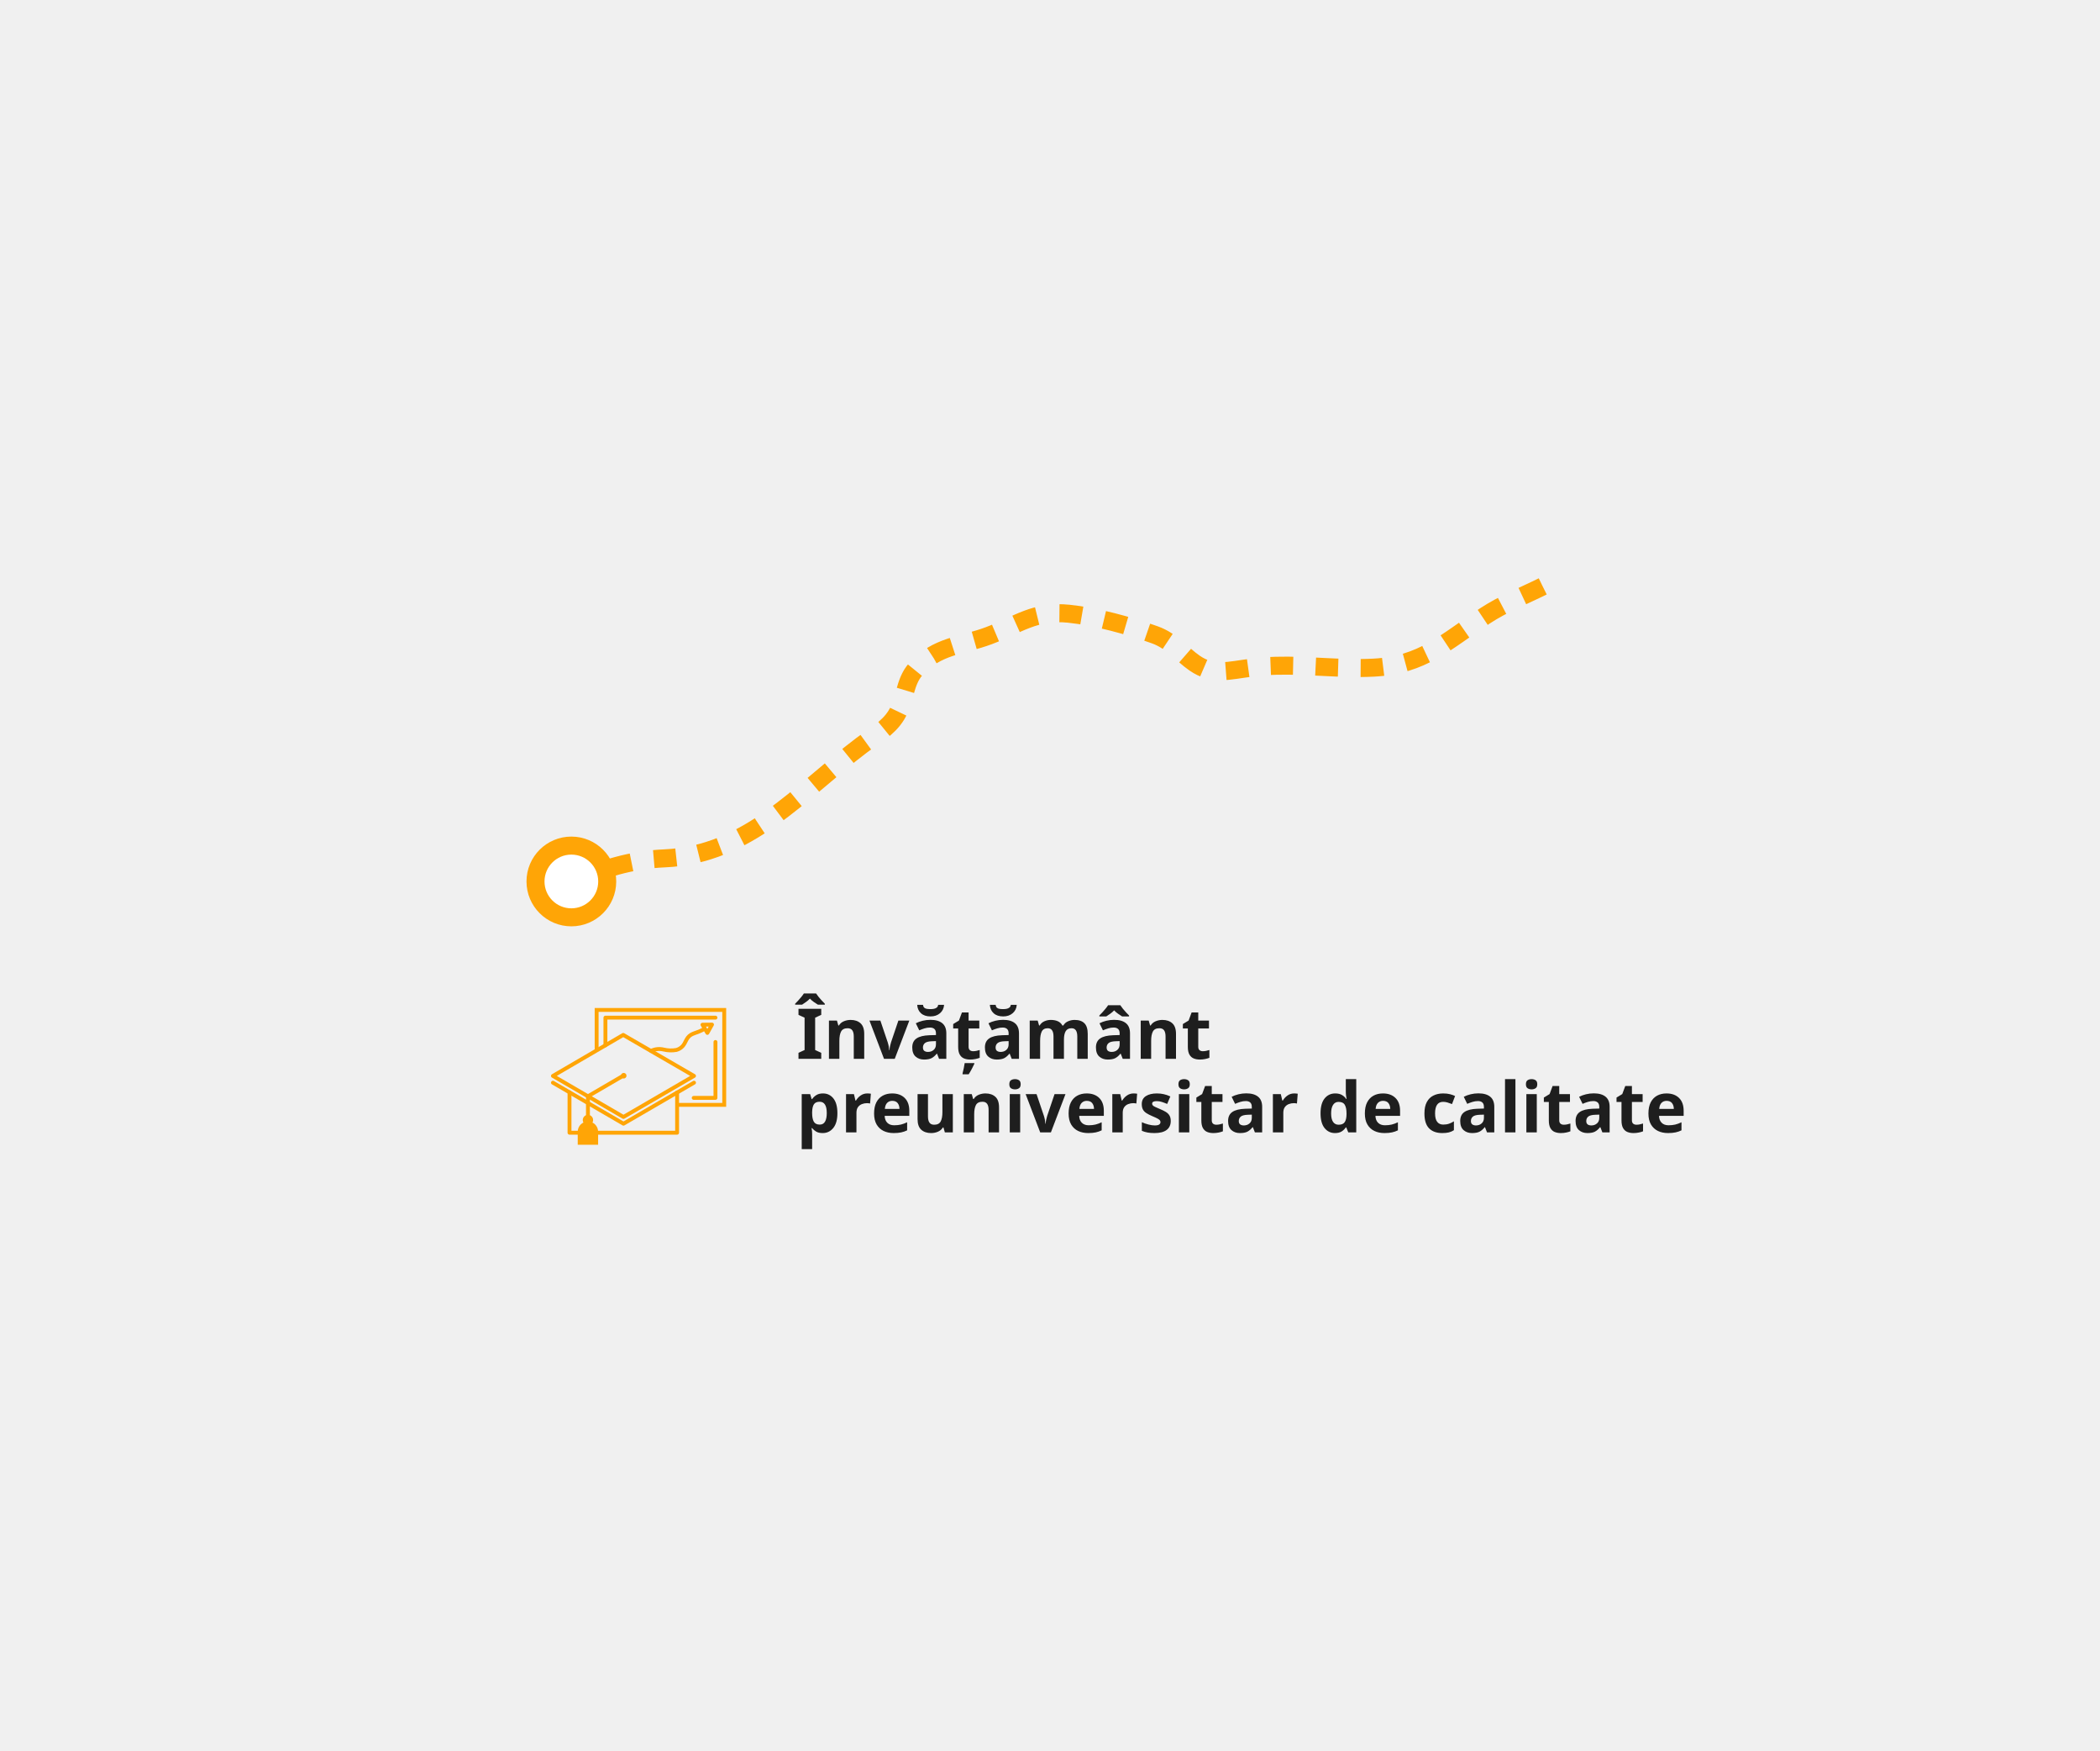
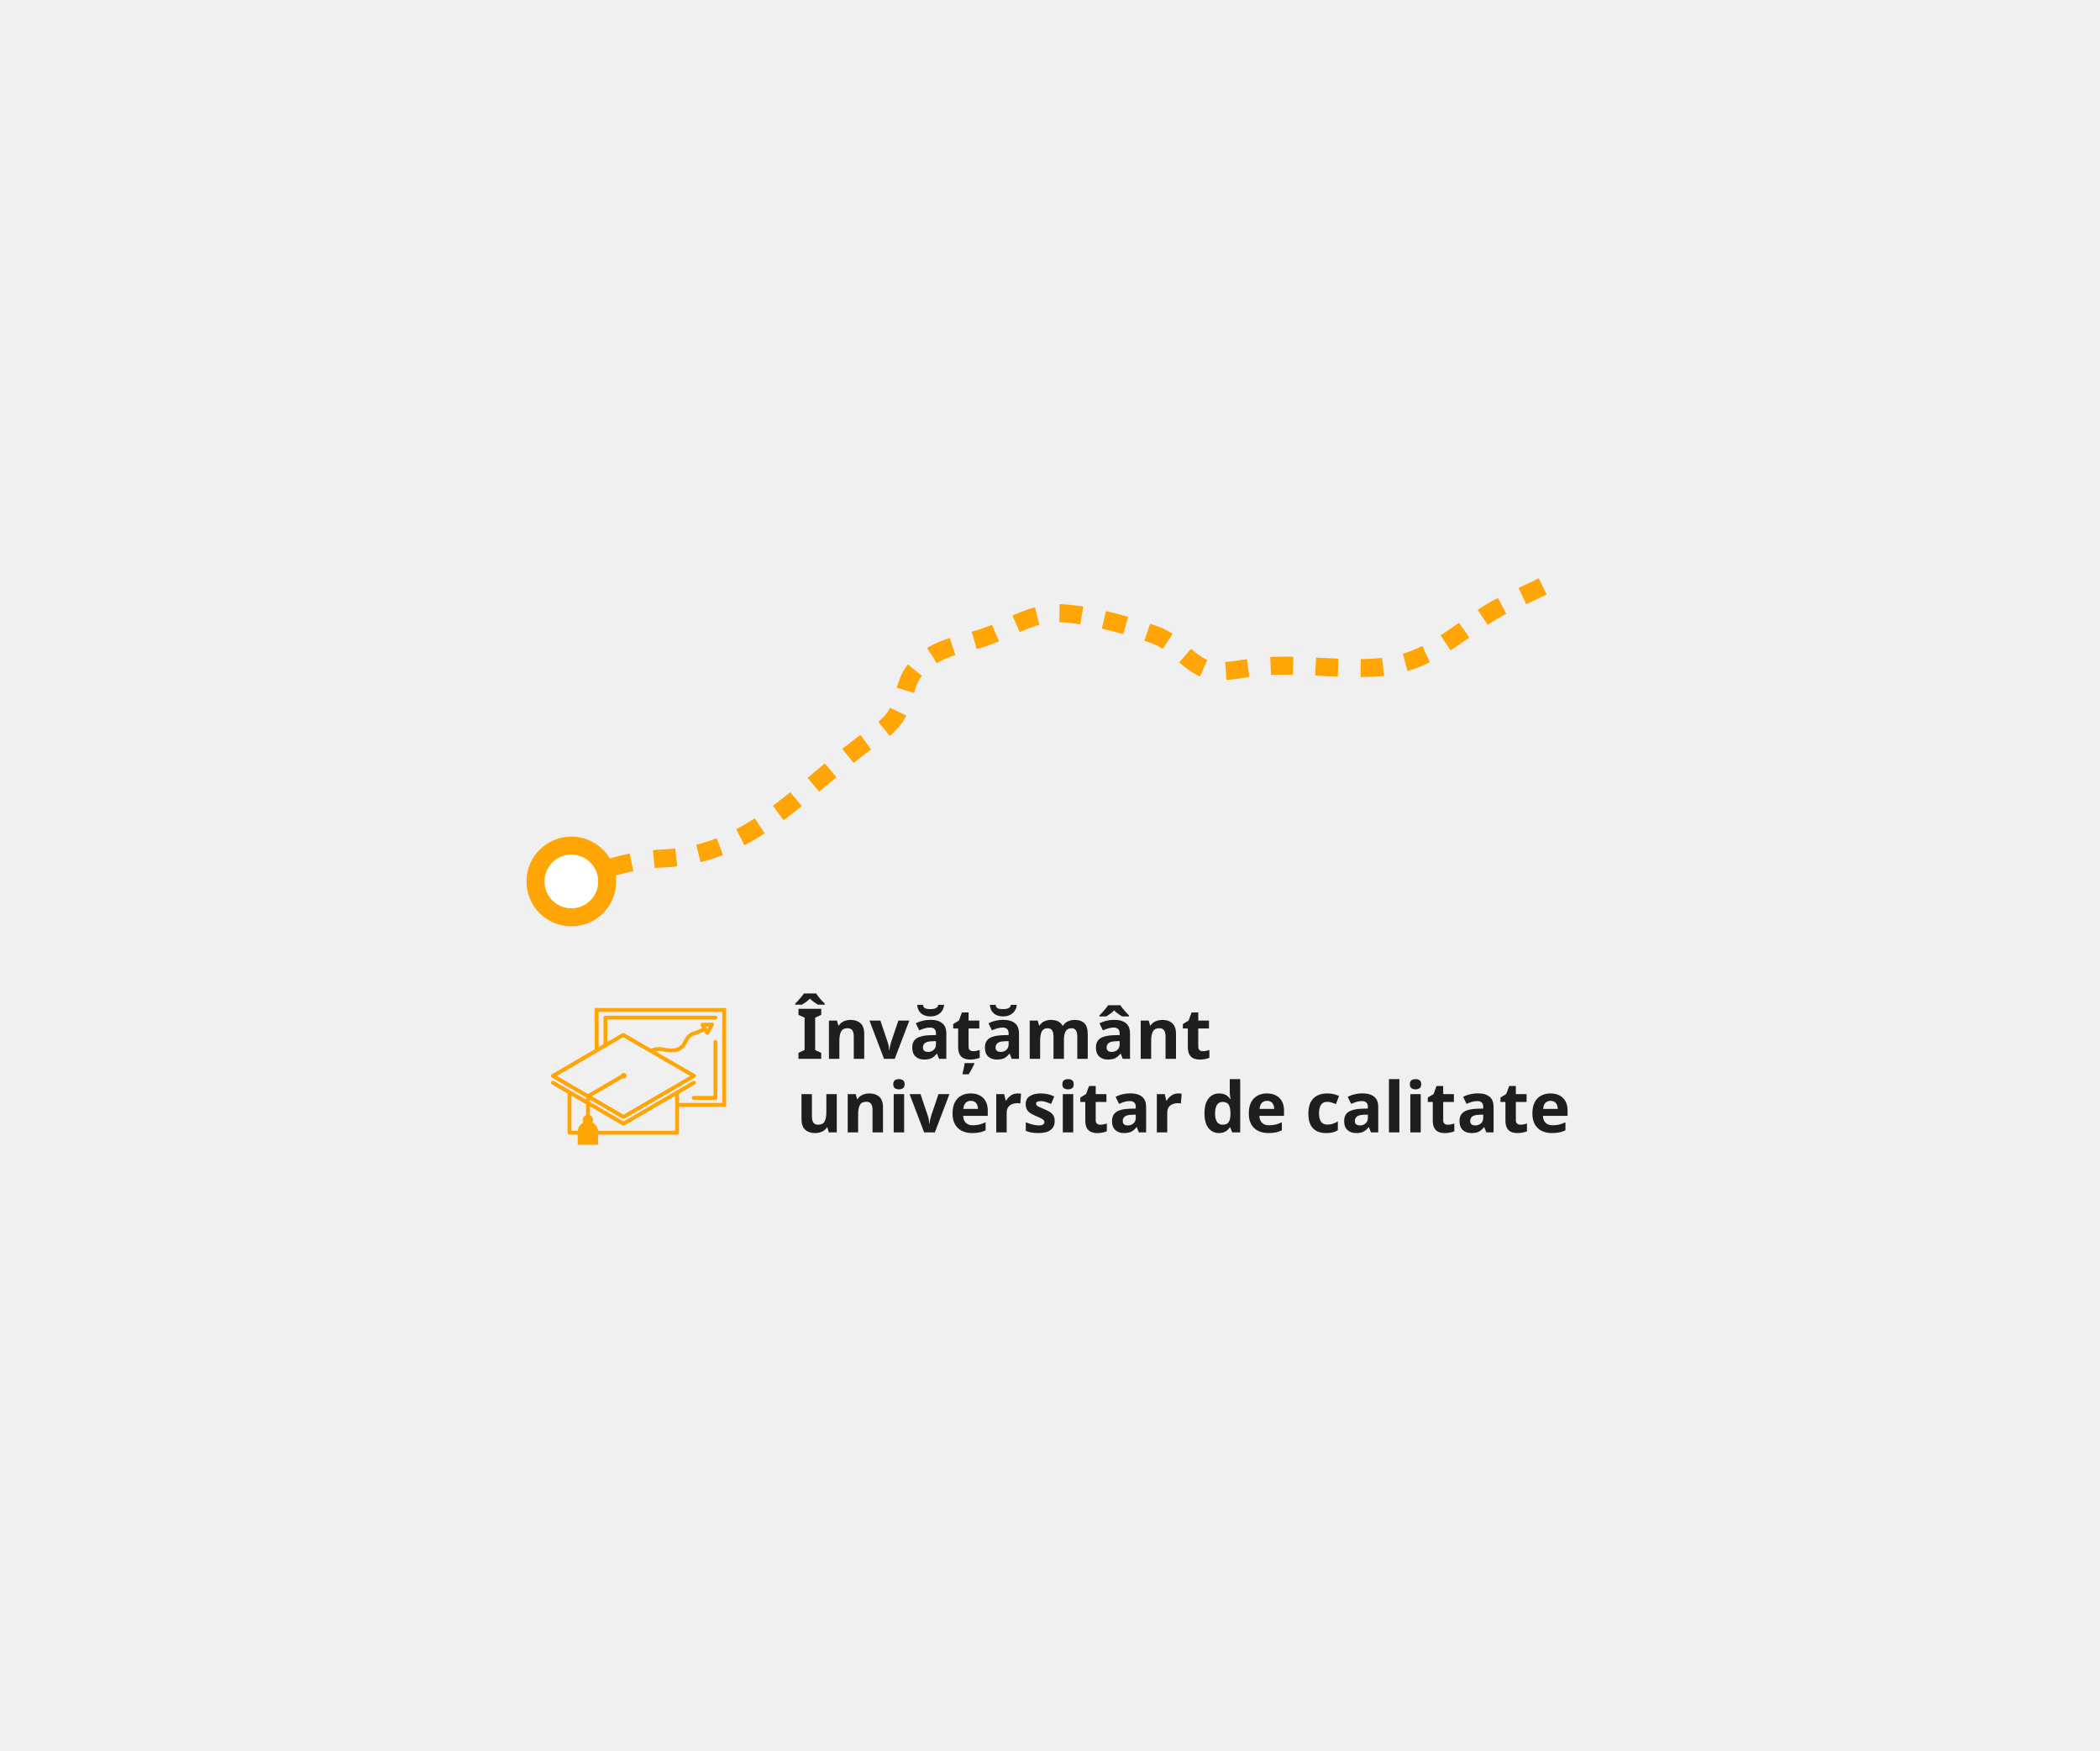
<svg xmlns="http://www.w3.org/2000/svg" viewBox="0 0 1200 1000" fill="none">
  <g id="segment-education-05-invatamant-universitar-de-calitate">
    <g id="Group 1157">
      <g id="Group 1136">
        <path id="Vector" d="M881.539 335C870.539 340.486 859.182 344.848 848.539 351.843C825.88 366.738 812.988 379.988 784.898 381.414C765.806 382.401 747.728 379.823 729.02 380.344C724.521 380.481 719.995 380.783 715.414 381.387C701.781 383.115 693.112 386.05 682.606 378.808C675.227 373.706 669.741 366.19 659.92 362.678C645.272 357.439 626.234 352.2 610.736 350.608C591.424 348.633 581.686 356.89 565.062 363.145C549.756 368.905 535.217 368.796 523.229 382.347C516.728 389.671 517.332 400.095 512.229 408.461C507.456 416.307 499.364 420.476 492.342 425.771C457.092 452.352 427.713 488.342 379.681 490.372C361.274 491.14 343.087 496.269 326.464 504.773" stroke="#FFA506" stroke-width="10.292" stroke-miterlimit="10" stroke-linejoin="round" stroke-dasharray="12.87 12.87" />
        <path id="Vector_2" d="M326.491 524.057C337.808 524.057 346.983 514.883 346.983 503.566C346.983 492.249 337.808 483.075 326.491 483.075C315.174 483.075 306 492.249 306 503.566C306 514.883 315.174 524.057 326.491 524.057Z" fill="white" stroke="#FFA506" stroke-width="10.292" stroke-miterlimit="10" stroke-linecap="round" stroke-linejoin="round" />
      </g>
-       <text id="ÃnvÄÈÄmÃ¢nt preuniversitar de calitate" fill="#1E1E1E" xml:space="preserve" style="white-space: pre" font-family="Titillium Web" font-size="40" font-weight="600" letter-spacing="0px">
+       <text id="ÃnvÄÈÄmÃ¢nt universitar de calitate" fill="#1E1E1E" xml:space="preserve" style="white-space: pre" font-family="Titillium Web" font-size="40" font-weight="600" letter-spacing="0px">
        <tspan x="455" y="604.9">Învățământ </tspan>
-         <tspan x="455" y="646.9">preuniversitar- de calitate</tspan>
+         <tspan x="455" y="646.9">universitar de calitate</tspan>
      </text>
      <g id="icon-invatamant-universitar-de-calitate 1">
        <path id="Vector_3" d="M396.575 614.655L356.131 591.228L315.963 614.655L356.269 638.1L396.575 614.655Z" stroke="#FFA506" stroke-width="2.222" stroke-linecap="round" stroke-linejoin="round" />
        <path id="Vector_4" d="M356.13 614.535L335.969 626.292V651.249" stroke="#FFA506" stroke-width="2.222" stroke-linecap="round" stroke-linejoin="round" />
        <path id="Vector_5" d="M315.963 618.525L356.269 641.953L396.575 618.525" stroke="#FFA506" stroke-width="2.222" stroke-linecap="round" stroke-linejoin="round" />
        <path id="Vector_6" d="M325.434 624.041V647.107H386.916V624.126" stroke="#FFA506" stroke-width="2.222" stroke-linecap="round" stroke-linejoin="round" />
        <path id="Vector_7" d="M335.968 642.812C337.601 642.812 338.924 641.488 338.924 639.856C338.924 638.223 337.601 636.899 335.968 636.899C334.335 636.899 333.012 638.223 333.012 639.856C333.012 641.488 334.335 642.812 335.968 642.812Z" fill="#FFA506" />
        <path id="Vector_8" d="M335.937 640.678C337.486 640.678 338.973 641.294 340.069 642.39C341.165 643.486 341.781 644.972 341.781 646.522V653.999H330.127V646.522C330.127 644.978 330.738 643.497 331.826 642.402C332.915 641.307 334.393 640.687 335.937 640.678Z" fill="#FFA506" />
        <path id="Vector_9" d="M356.407 616.135C357.29 616.135 358.005 615.419 358.005 614.537C358.005 613.654 357.29 612.938 356.407 612.938C355.524 612.938 354.809 613.654 354.809 614.537C354.809 615.419 355.524 616.135 356.407 616.135Z" fill="#FFA506" />
        <path id="Vector_10" d="M340.937 600.081V576.963H413.849V631.192H386.915" stroke="#FFA506" stroke-width="2.222" stroke-miterlimit="10" />
        <path id="Vector_11" d="M372.03 600.374C374.252 599.276 376.79 598.996 379.198 599.584C381.584 600.169 384.066 600.251 386.485 599.824C387.947 599.433 389.258 598.613 390.25 597.47C391.384 596.146 391.968 594.221 392.983 592.846C395.251 589.907 397.606 590.663 402.711 587.689" stroke="#FFA506" stroke-width="2.222" stroke-linecap="round" stroke-linejoin="round" />
        <path id="Vector_12" d="M401.423 585.403L404.207 590.078L406.854 585.334L401.423 585.403Z" stroke="#FFA506" stroke-width="2.222" stroke-linecap="round" stroke-linejoin="round" />
        <path id="Vector_13" d="M396.402 627.203H408.83V595.268" stroke="#FFA506" stroke-width="2.222" stroke-linecap="round" stroke-linejoin="round" />
        <path id="Vector_14" d="M408.831 581.364H345.957V597.16" stroke="#FFA506" stroke-width="2.222" stroke-linecap="round" stroke-linejoin="round" />
      </g>
    </g>
  </g>
</svg>
